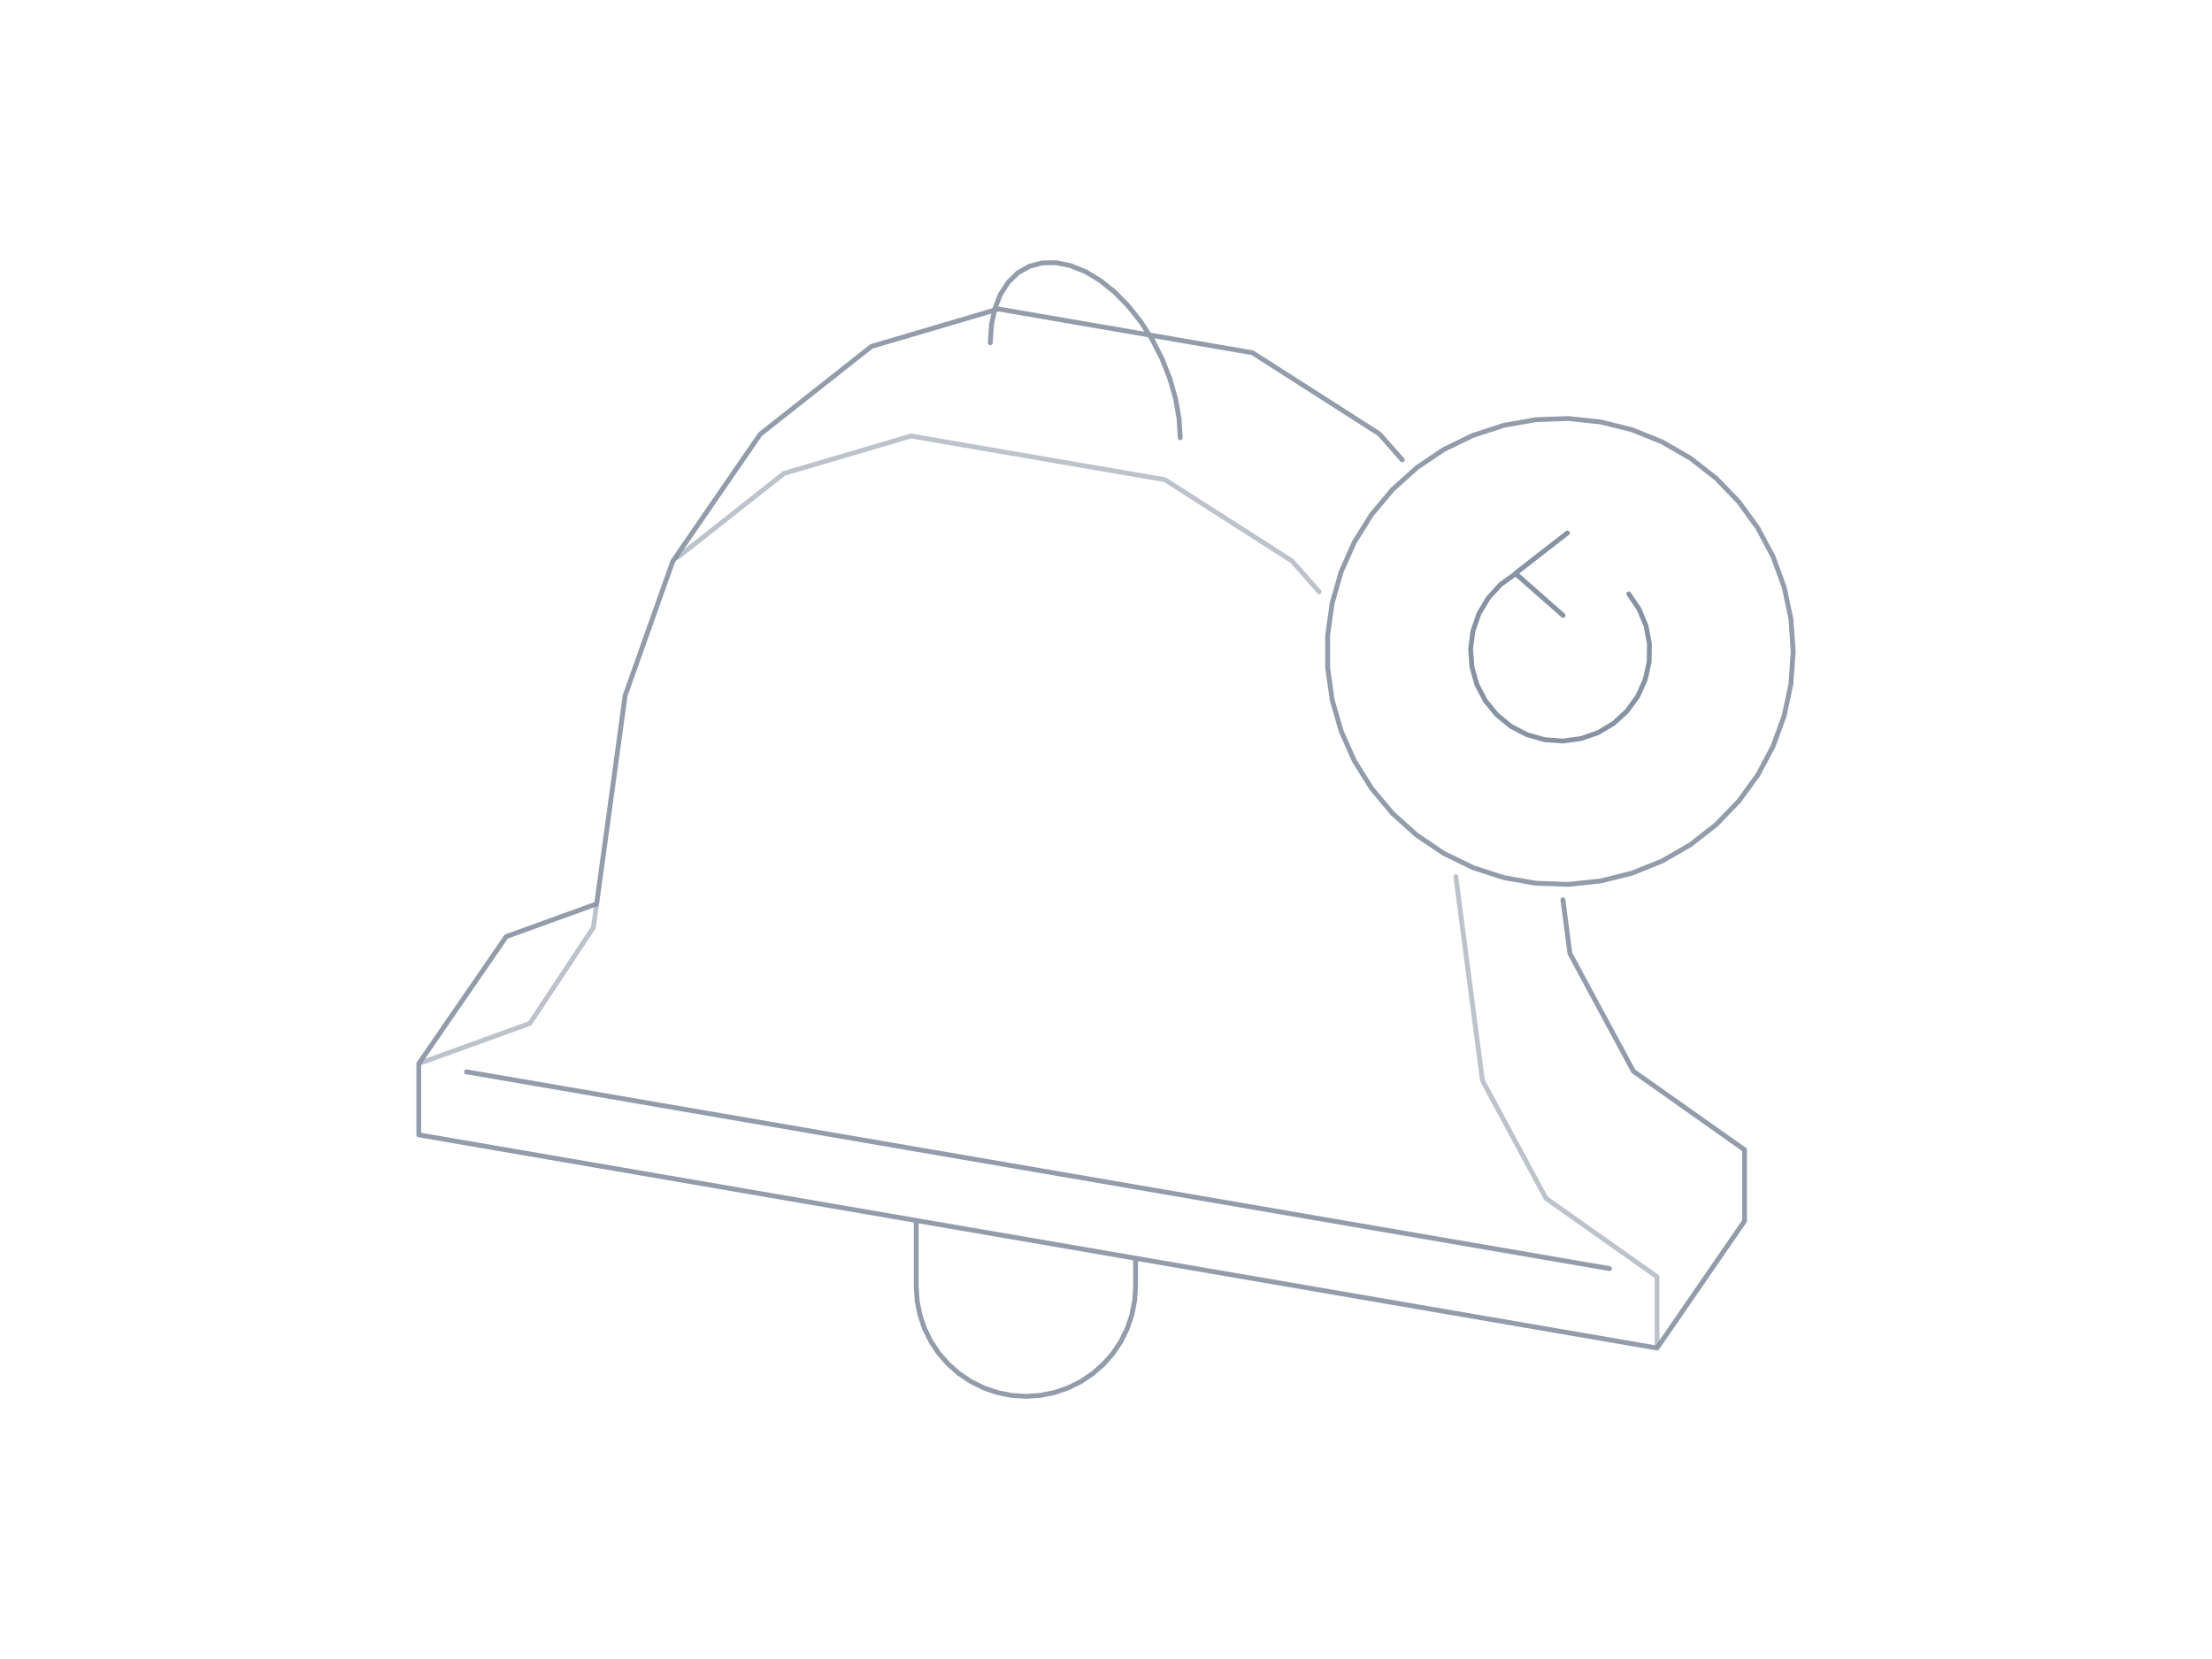
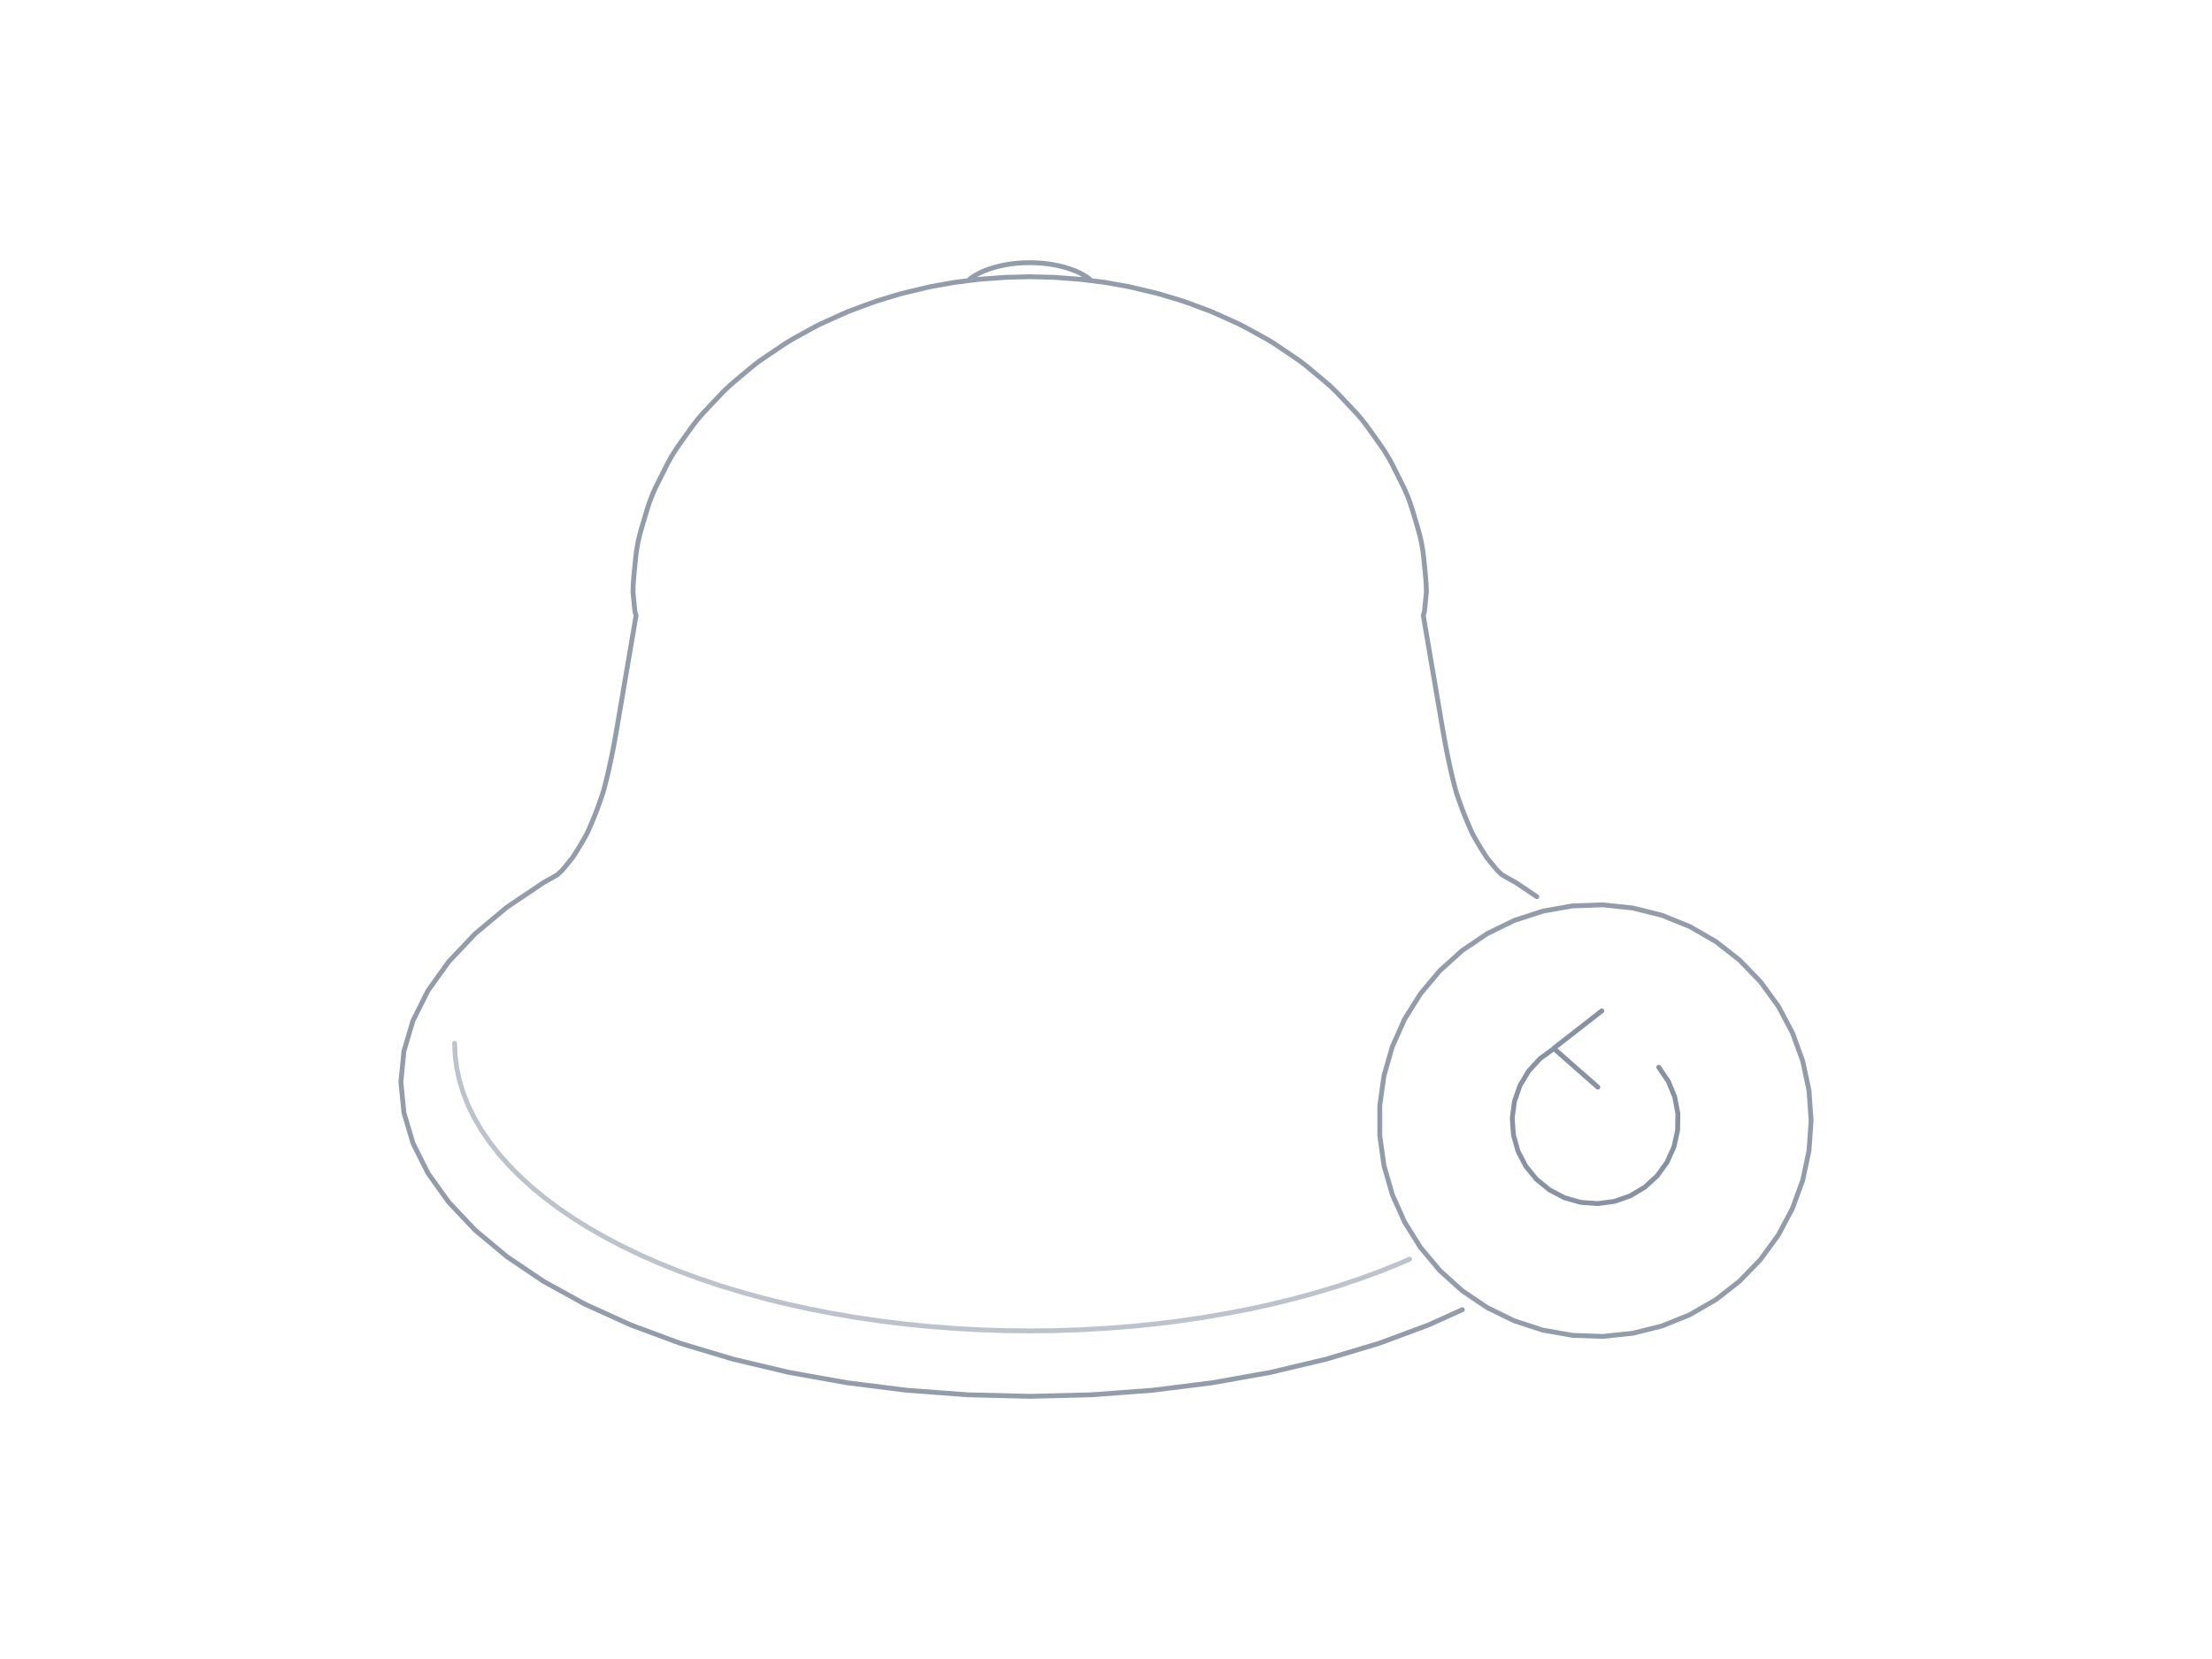
<svg xmlns="http://www.w3.org/2000/svg" viewBox="0 0 480 360" role="img" color="#8792a2" fill="none" stroke="currentColor" stroke-width="1.05" stroke-linecap="round" stroke-linejoin="round">
-   <path vector-effect="non-scaling-stroke" stroke-opacity=".55" d="M91.50,230.57 114.99,222.07 128.77,201.26 129.41,196.57 M147.02,120.97 170.11,102.74 197.67,94.61 252.79,104.10 280.35,121.72 286.26,128.42 M315.91,190.22 321.69,234.47 335.47,260.03 359.58,277.06 359.58,291.84" />
-   <path vector-effect="non-scaling-stroke" stroke-opacity=".9" d="M198.82,265.20 198.82,279.20 199.02,282.31 199.63,285.36 200.63,288.31 202.01,291.10 203.73,293.69 205.79,296.03 208.13,298.08 210.72,299.81 213.51,301.19 216.46,302.19 219.51,302.80 222.62,303.00 225.72,302.80 228.78,302.19 231.72,301.19 234.52,299.81 237.10,298.08 239.44,296.03 241.50,293.69 243.23,291.10 244.60,288.31 245.60,285.36 246.21,282.31 246.42,279.20 246.42,273.39 M216.65,67.05 189.09,75.18 164.97,94.22 146.00,121.78 135.66,150.91 129.47,196.14 109.85,203.24 90.88,230.80 90.88,246.26 359.58,292.52 378.56,264.96 378.56,249.50 354.45,232.47 340.67,206.91 339.15,195.26 M304.28,99.78 299.33,94.16 271.77,76.54 216.65,67.05 M101.21,232.58 349.25,275.28 M256.11,94.99 255.85,90.84 255.10,86.53 253.86,82.17 252.17,77.88 250.07,73.76 247.61,69.90 244.85,66.41 241.87,63.37 238.72,60.85 235.50,58.92 232.27,57.63 229.13,57.00 226.14,57.05 223.38,57.79 220.92,59.18 218.82,61.21 217.13,63.81 215.90,66.92 215.14,70.48 214.89,74.38 M340.32,90.82 333.27,91.07 326.32,92.30 319.61,94.48 313.26,97.57 307.42,101.51 302.17,106.24 297.64,111.64 293.90,117.62 291.03,124.07 289.08,130.85 288.10,137.84 288.10,144.89 289.08,151.88 291.03,158.66 293.90,165.11 297.64,171.09 302.17,176.50 307.42,181.22 313.26,185.16 319.61,188.26 326.32,190.44 333.27,191.66 340.32,191.91 347.33,191.17 354.18,189.46 360.72,186.82 366.83,183.29 372.39,178.95 377.29,173.87 381.44,168.17 384.75,161.94 387.17,155.31 388.63,148.40 389.12,141.37 388.63,134.33 387.17,127.43 384.75,120.80 381.44,114.57 377.29,108.86 372.39,103.78 366.83,99.44 360.72,95.91 354.18,93.27 347.33,91.56 340.32,90.82 M389.12,141.37 388.63,134.33 387.17,127.43 384.75,120.80 381.44,114.57 377.29,108.86 372.39,103.78 366.83,99.44 360.72,95.91 354.18,93.27 347.33,91.56 340.32,90.82 333.27,91.07 326.32,92.30 319.61,94.48 313.26,97.57 307.42,101.51 302.17,106.24 297.64,111.64 293.90,117.62 291.03,124.07 289.08,130.85 288.10,137.84 288.10,144.89 289.08,151.88 291.03,158.66 293.90,165.11 297.64,171.09 302.17,176.50 307.42,181.22 313.26,185.16 319.61,188.26 326.32,190.44 333.27,191.66 340.32,191.91 347.33,191.17 354.18,189.46 360.72,186.82 366.83,183.29 372.39,178.95 377.29,173.87 381.44,168.17 384.75,161.94 387.17,155.31 388.63,148.40 389.12,141.37" />
-   <path vector-effect="non-scaling-stroke" stroke-opacity="1" d="M328.83,124.53 325.63,126.84 322.96,129.76 320.93,133.15 319.64,136.88 319.12,140.80 319.41,144.74 320.48,148.54 322.31,152.05 324.81,155.11 327.87,157.61 331.37,159.43 335.18,160.51 339.12,160.80 343.03,160.28 346.77,158.99 350.16,156.96 353.07,154.29 355.39,151.09 357.01,147.48 357.86,143.62 357.92,139.67 357.18,135.79 355.66,132.14 353.44,128.87 M340.12,115.66 328.83,124.43 339.18,133.53" />
+   <path vector-effect="non-scaling-stroke" stroke-opacity=".55" d="M305.91,273.21 303.65,274.20 299.41,275.90 295.02,277.51 290.49,279.03 285.83,280.44 281.06,281.75 276.18,282.95 271.19,284.05 266.12,285.03 260.96,285.91 255.74,286.67 250.45,287.32 245.11,287.85 239.73,288.26 234.32,288.56 228.88,288.74 223.44,288.80 218.00,288.74 212.56,288.56 207.15,288.26 201.77,287.85 196.43,287.32 191.14,286.67 185.92,285.91 180.76,285.03 175.69,284.05 170.70,282.95 165.82,281.75 161.05,280.44 156.39,279.03 151.87,277.51 147.47,275.90 143.23,274.20 139.14,272.41 135.20,270.52 131.44,268.56 127.85,266.51 124.44,264.39 121.22,262.19 118.20,259.93 115.37,257.60 112.75,255.21 110.34,252.77 108.15,250.28 106.18,247.74 104.43,245.17 102.91,242.55 101.61,239.91 100.55,237.24 99.72,234.55 99.13,231.84 98.77,229.13 98.65,226.40" />
+   <path vector-effect="non-scaling-stroke" stroke-opacity=".9" d="M223.44,57.00 222.09,57.03 220.75,57.12 219.43,57.26 218.14,57.47 216.90,57.73 215.70,58.04 214.56,58.40 213.49,58.81 212.49,59.27 211.58,59.77 210.76,60.30 210.50,60.50 M236.38,60.50 236.12,60.30 235.30,59.77 234.39,59.27 233.39,58.81 232.32,58.40 231.18,58.04 229.98,57.73 228.74,57.47 227.45,57.26 226.13,57.12 224.79,57.03 223.44,57.00 M137.93,121.07 137.52,125.28 137.40,126.90 137.36,128.51 137.78,132.72 138.03,133.56 137.96,133.96 137.69,135.55 137.42,137.15 137.14,138.75 136.87,140.34 136.60,141.94 136.33,143.54 136.06,145.13 135.78,146.73 135.51,148.33 135.24,149.92 134.97,151.52 134.70,153.12 134.42,154.72 134.15,156.31 133.88,157.91 133.60,159.50 133.31,161.10 133.01,162.70 132.69,164.29 132.35,165.88 132.00,167.48 131.62,169.07 131.22,170.66 130.93,171.73 130.71,172.42 130.17,173.98 129.61,175.53 129.01,177.08 128.37,178.63 127.70,180.17 127.38,180.86 127.03,181.51 126.18,182.99 125.29,184.47 124.35,185.93 124.31,186.00 123.72,186.75 122.59,188.13 121.94,188.89 121.08,189.71 120.97,189.81 119.78,190.50 117.97,191.50 109.99,196.87 103.11,202.62 97.38,208.67 92.87,214.97 89.62,221.47 87.65,228.09 86.99,234.78 87.65,241.46 89.62,248.09 92.87,254.58 97.38,260.88 103.11,266.94 109.99,272.68 117.97,278.06 126.96,283.02 136.88,287.51 147.63,291.50 159.12,294.94 171.22,297.81 183.83,300.06 196.82,301.69 210.07,302.67 223.44,303.00 236.81,302.67 250.06,301.69 263.05,300.06 275.66,297.81 287.76,294.94 299.25,291.50 310.00,287.51 317.32,284.20 M333.49,194.58 328.91,191.50 327.10,190.50 325.91,189.81 325.80,189.71 324.94,188.89 324.29,188.13 323.16,186.75 322.57,186.00 322.53,185.93 321.59,184.47 320.70,182.99 319.85,181.51 319.50,180.86 319.18,180.17 318.51,178.63 317.87,177.08 317.27,175.53 316.71,173.98 316.17,172.42 315.95,171.73 315.66,170.66 315.26,169.07 314.89,167.48 314.53,165.88 314.19,164.29 313.87,162.70 313.57,161.10 313.28,159.50 313.00,157.91 312.73,156.31 312.46,154.72 312.18,153.12 311.91,151.52 311.64,149.92 311.37,148.33 311.10,146.73 310.82,145.13 310.55,143.54 310.28,141.94 310.01,140.34 309.74,138.75 309.46,137.15 309.19,135.55 308.92,133.96 308.85,133.56 309.10,132.72 309.52,128.51 309.48,126.90 309.36,125.28 308.95,121.07 308.75,119.47 308.48,117.88 308.12,116.28 307.69,114.70 306.47,110.59 305.96,109.03 305.37,107.48 304.69,105.93 303.93,104.40 301.97,100.49 301.14,99.01 300.22,97.54 299.21,96.08 296.59,92.42 295.52,91.04 294.35,89.67 293.07,88.32 289.91,84.98 288.59,83.72 287.16,82.49 283.52,79.45 282.06,78.33 280.48,77.25 276.47,74.54 274.88,73.58 270.49,71.16 268.92,70.34 264.24,68.22 262.70,67.55 257.82,65.74 256.36,65.23 251.37,63.73 250.01,63.40 245.01,62.21 239.80,61.28 234.44,60.61 233.82,60.56 228.65,60.18 223.44,60.05 218.23,60.18 213.06,60.56 212.44,60.61 207.08,61.28 201.87,62.21 196.87,63.40 195.51,63.73 190.52,65.23 189.06,65.74 184.18,67.55 182.64,68.22 177.96,70.34 176.39,71.16 172.00,73.58 170.41,74.54 166.40,77.25 164.82,78.33 163.36,79.45 159.72,82.49 158.29,83.72 156.97,84.98 153.81,88.32 152.53,89.67 151.36,91.04 150.29,92.42 147.67,96.08 146.66,97.54 145.74,99.01 144.91,100.49 142.95,104.40 142.19,105.93 141.51,107.48 140.92,109.03 140.41,110.59 139.19,114.70 138.76,116.28 138.40,117.88 138.13,119.47 137.93,121.07 M347.79,196.35 341.25,196.58 334.82,197.71 328.60,199.73 322.73,202.60 317.31,206.25 312.45,210.63 308.25,215.63 304.78,221.18 302.12,227.15 300.32,233.43 299.41,239.91 299.41,246.44 300.32,252.92 302.12,259.20 304.78,265.17 308.25,270.71 312.45,275.72 317.31,280.10 322.73,283.75 328.60,286.62 334.82,288.64 341.25,289.77 347.79,290.00 354.29,289.32 360.63,287.74 366.69,285.29 372.35,282.02 377.50,277.99 382.04,273.29 385.89,268.00 388.96,262.23 391.19,256.09 392.55,249.70 393.01,243.17 393.01,243.17 392.55,236.65 391.19,230.26 388.96,224.12 385.89,218.35 382.04,213.06 377.50,208.36 372.35,204.33 366.69,201.06 360.63,198.61 354.29,197.03 347.79,196.35 M393.01,243.17 392.55,236.65 391.19,230.26 388.96,224.12 385.89,218.35 382.04,213.06 377.50,208.36 372.35,204.33 366.69,201.06 360.63,198.61 354.29,197.03 347.79,196.35 341.25,196.58 334.82,197.71 328.60,199.73 322.73,202.60 317.31,206.25 312.45,210.63 308.25,215.63 304.78,221.18 302.12,227.15 300.32,233.43 299.41,239.91 299.41,246.44 300.32,252.92 302.12,259.20 304.78,265.17 308.25,270.71 312.45,275.72 317.31,280.10 322.73,283.75 328.60,286.62 334.82,288.64 341.25,289.77 347.79,290.00 354.29,289.32 360.63,287.74 366.69,285.29 372.35,282.02 377.50,277.99 382.04,273.29 385.89,268.00 388.96,262.23 391.19,256.09 392.55,249.70 393.01,243.17" />
+   <path vector-effect="non-scaling-stroke" stroke-opacity="1" d="M337.15,227.58 334.18,229.72 331.71,232.42 329.83,235.56 328.63,239.02 328.15,242.65 328.42,246.30 329.41,249.82 331.10,253.07 333.42,255.91 336.26,258.22 339.50,259.91 343.02,260.91 346.68,261.18 350.31,260.70 353.76,259.50 356.91,257.62 359.61,255.15 361.75,252.18 363.25,248.84 364.04,245.27 364.09,241.61 363.41,238.01 362.01,234.63 359.95,231.60 M347.60,219.35 337.15,227.49 346.73,235.91" />
</svg>
